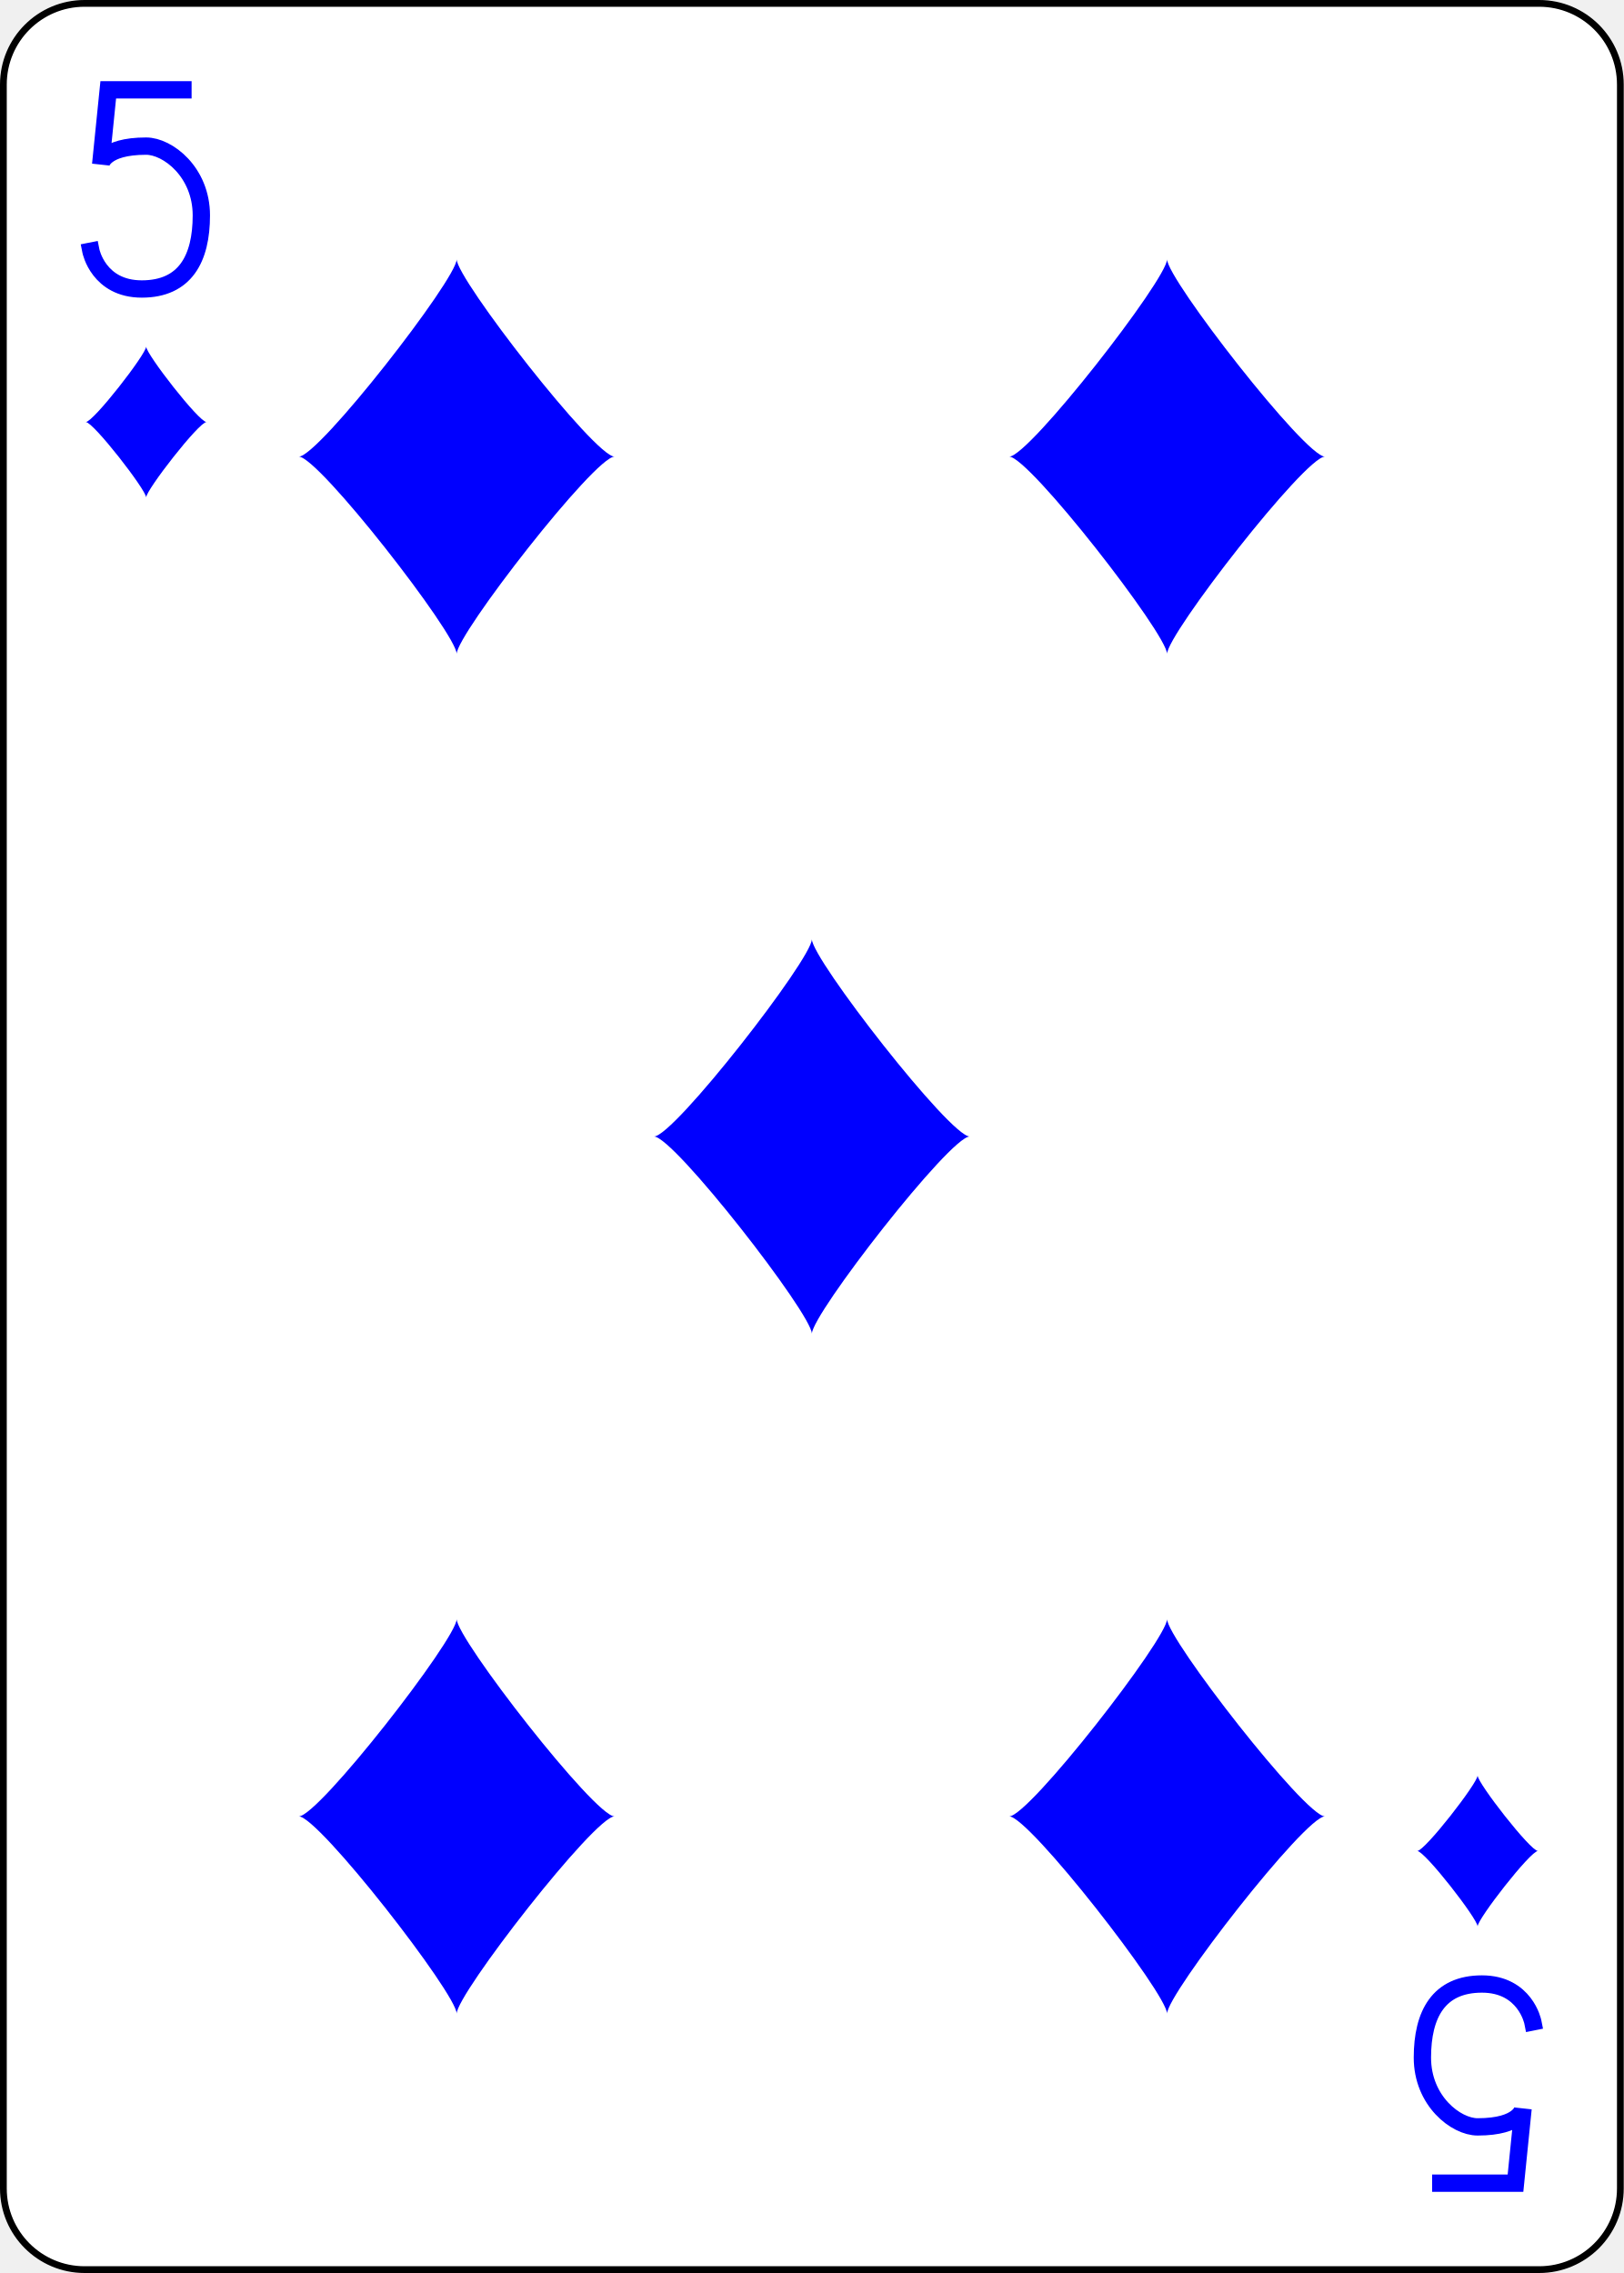
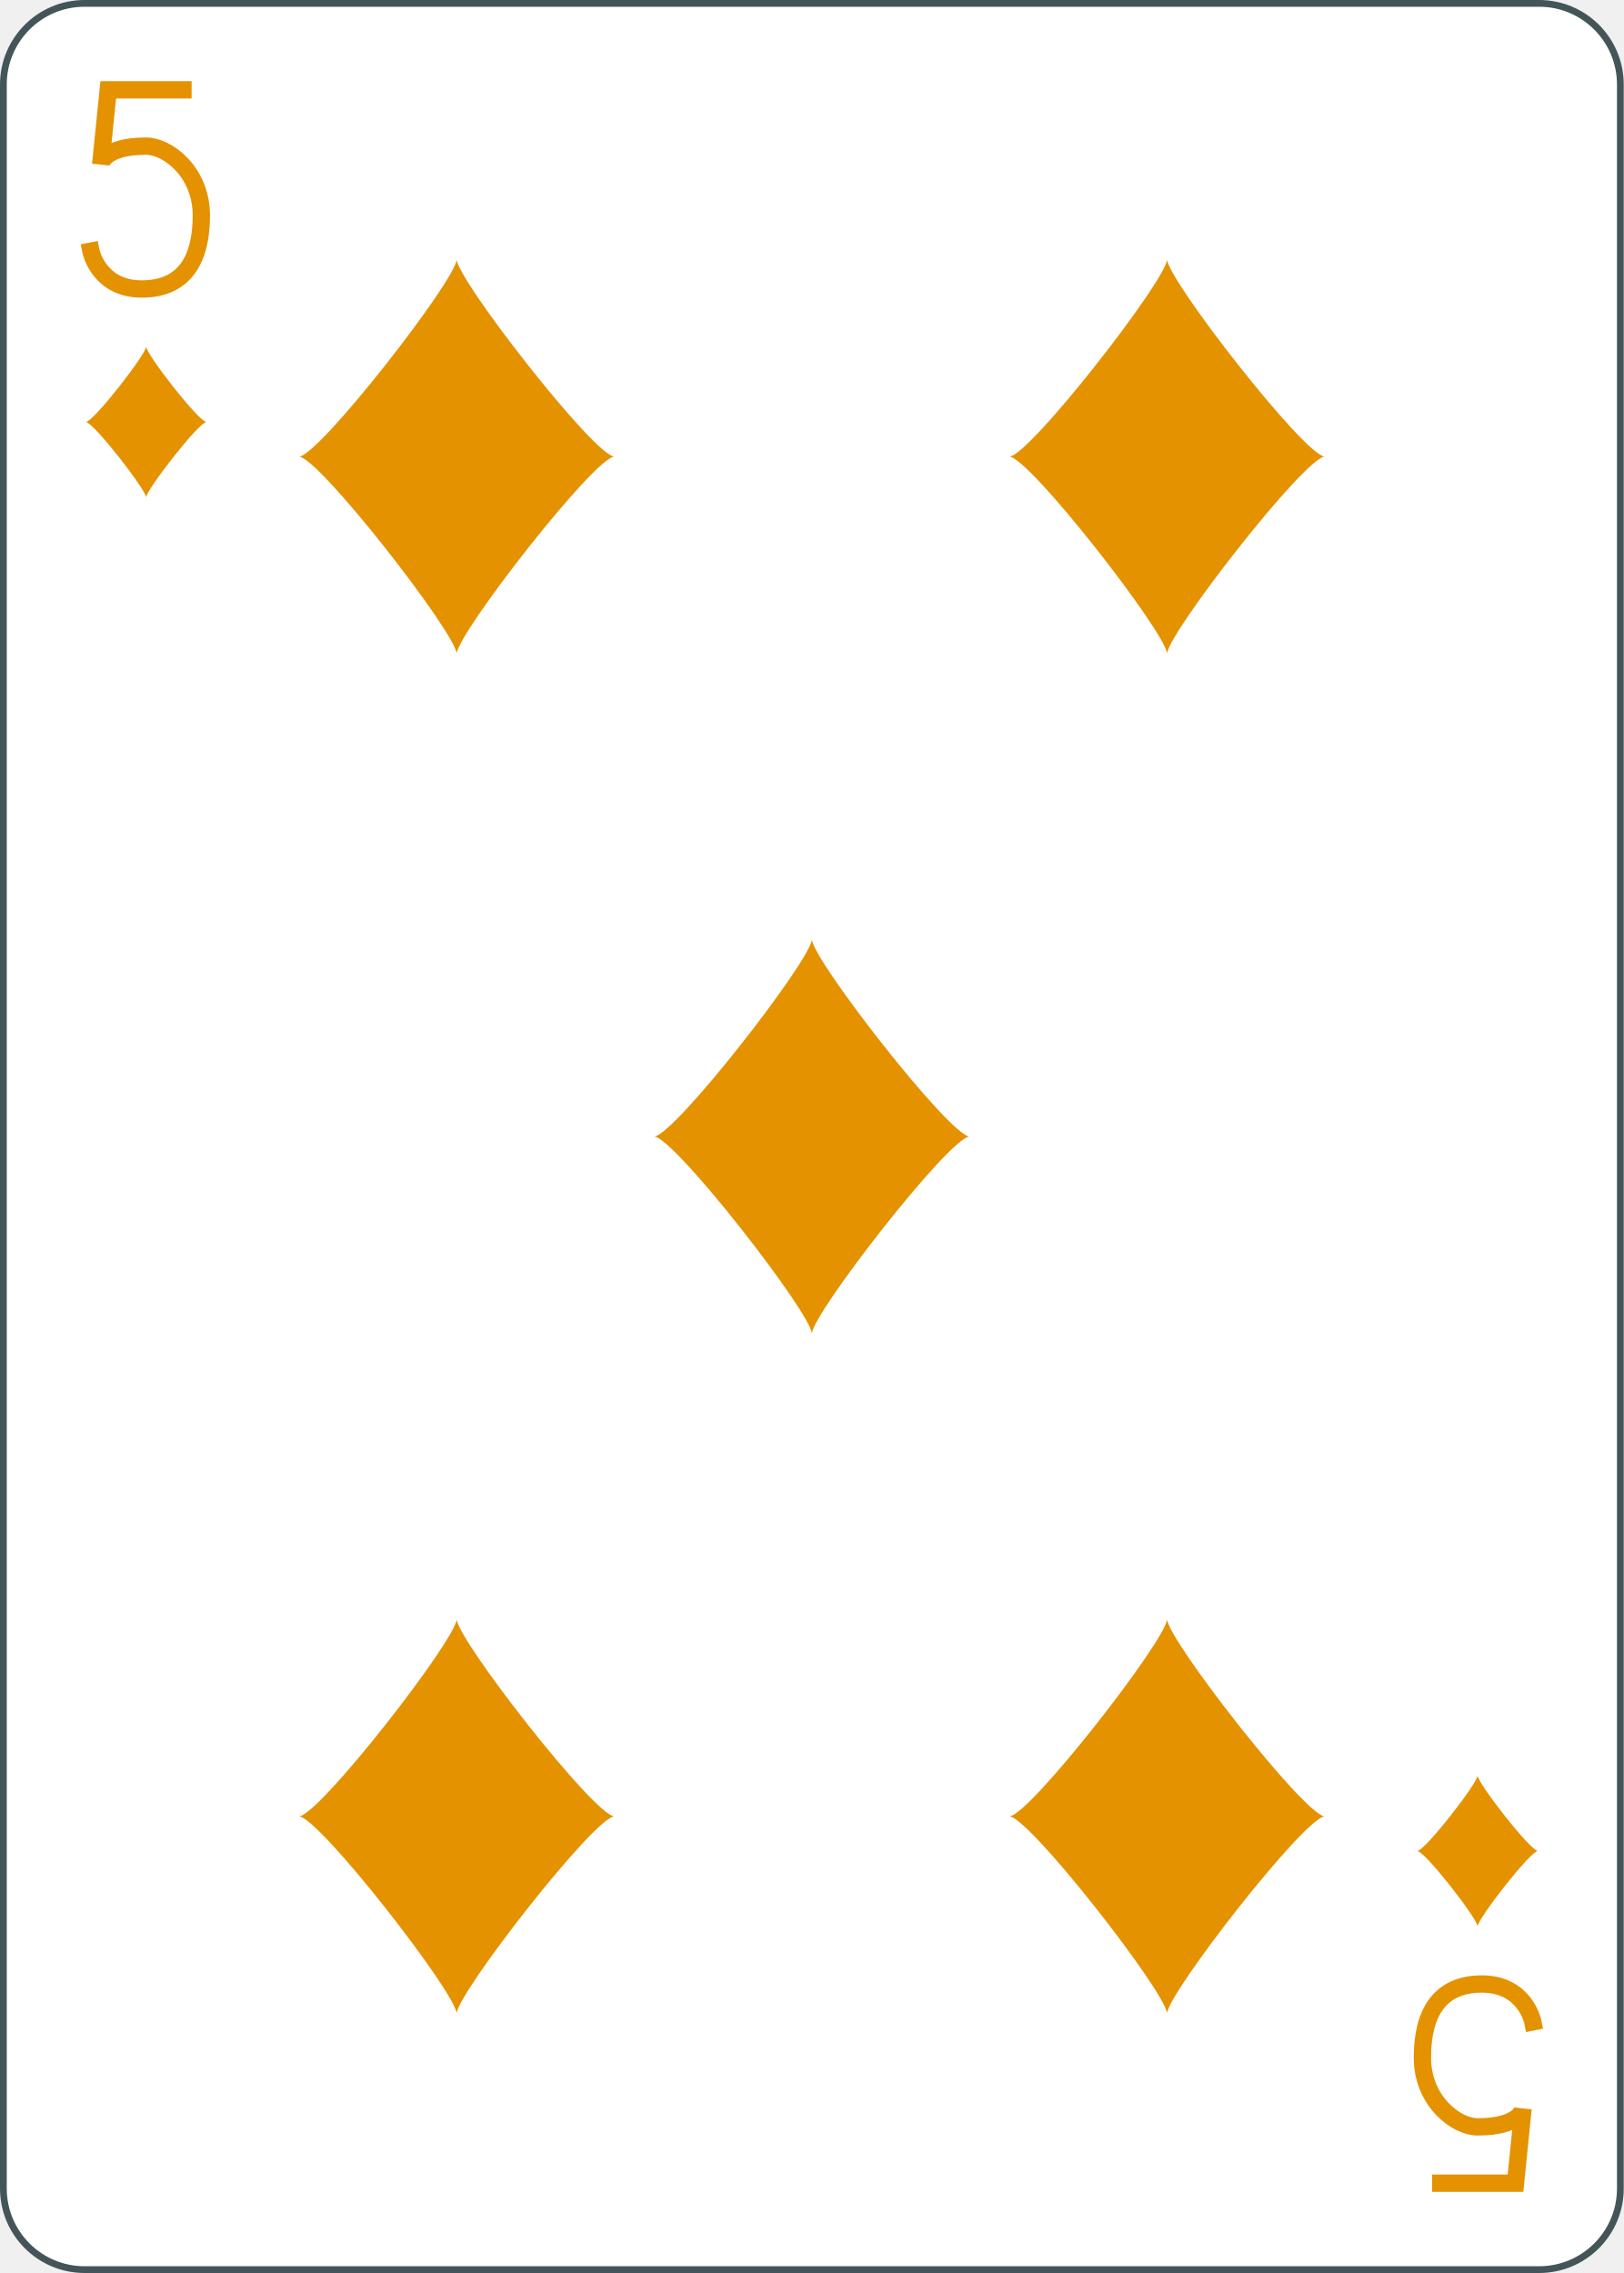
<svg xmlns="http://www.w3.org/2000/svg" xmlns:xlink="http://www.w3.org/1999/xlink" class="card" face="5D" height="3.5in" preserveAspectRatio="none" viewBox="-120 -168 240 336" width="2.5in">
  <defs>
    <symbol id="SD5" viewBox="-600 -600 1200 1200" preserveAspectRatio="xMinYMid">
-       <path d="M-400 0C-350 0 0 -450 0 -500C0 -450 350 0 400 0C350 0 0 450 0 500C0 450 -350 0 -400 0Z" fill="blue" />
+       <path d="M-400 0C-350 0 0 -450 0 -500C0 -450 350 0 400 0C350 0 0 450 0 500C0 450 -350 0 -400 0Z" fill="#e49200" />
    </symbol>
    <symbol id="VD5" viewBox="-500 -500 1000 1000" preserveAspectRatio="xMinYMid">
-       <path d="M170 -460L-175 -460L-210 -115C-210 -115 -200 -200 0 -200C100 -200 255 -80 255 120C255 320 180 460 -20 460C-220 460 -255 285 -255 285" stroke="blue" stroke-width="80" stroke-linecap="square" stroke-miterlimit="1.5" fill="none" />
+       <path d="M170 -460L-175 -460L-210 -115C-210 -115 -200 -200 0 -200C100 -200 255 -80 255 120C255 320 180 460 -20 460C-220 460 -255 285 -255 285" stroke="#e49200" stroke-width="80" stroke-linecap="square" stroke-miterlimit="1.5" fill="none" />
    </symbol>
  </defs>
-   <rect width="239" height="335" x="-119.5" y="-167.5" rx="12" ry="12" fill="white" stroke="black" />
+   <rect width="239" height="335" x="-119.5" y="-167.5" rx="12" ry="12" fill="white" stroke="#435558" />
  <use xlink:href="#VD5" height="32" width="32" x="-114.4" y="-156" />
  <use xlink:href="#SD5" height="26.769" width="26.769" x="-111.784" y="-119" />
  <use xlink:href="#SD5" height="70" width="70" x="-87.501" y="-135.501" />
  <use xlink:href="#SD5" height="70" width="70" x="17.501" y="-135.501" />
  <use xlink:href="#SD5" height="70" width="70" x="-35" y="-35" />
  <g transform="rotate(180)">
    <use xlink:href="#VD5" height="32" width="32" x="-114.4" y="-156" />
    <use xlink:href="#SD5" height="26.769" width="26.769" x="-111.784" y="-119" />
    <use xlink:href="#SD5" height="70" width="70" x="-87.501" y="-135.501" />
    <use xlink:href="#SD5" height="70" width="70" x="17.501" y="-135.501" />
  </g>
</svg>
